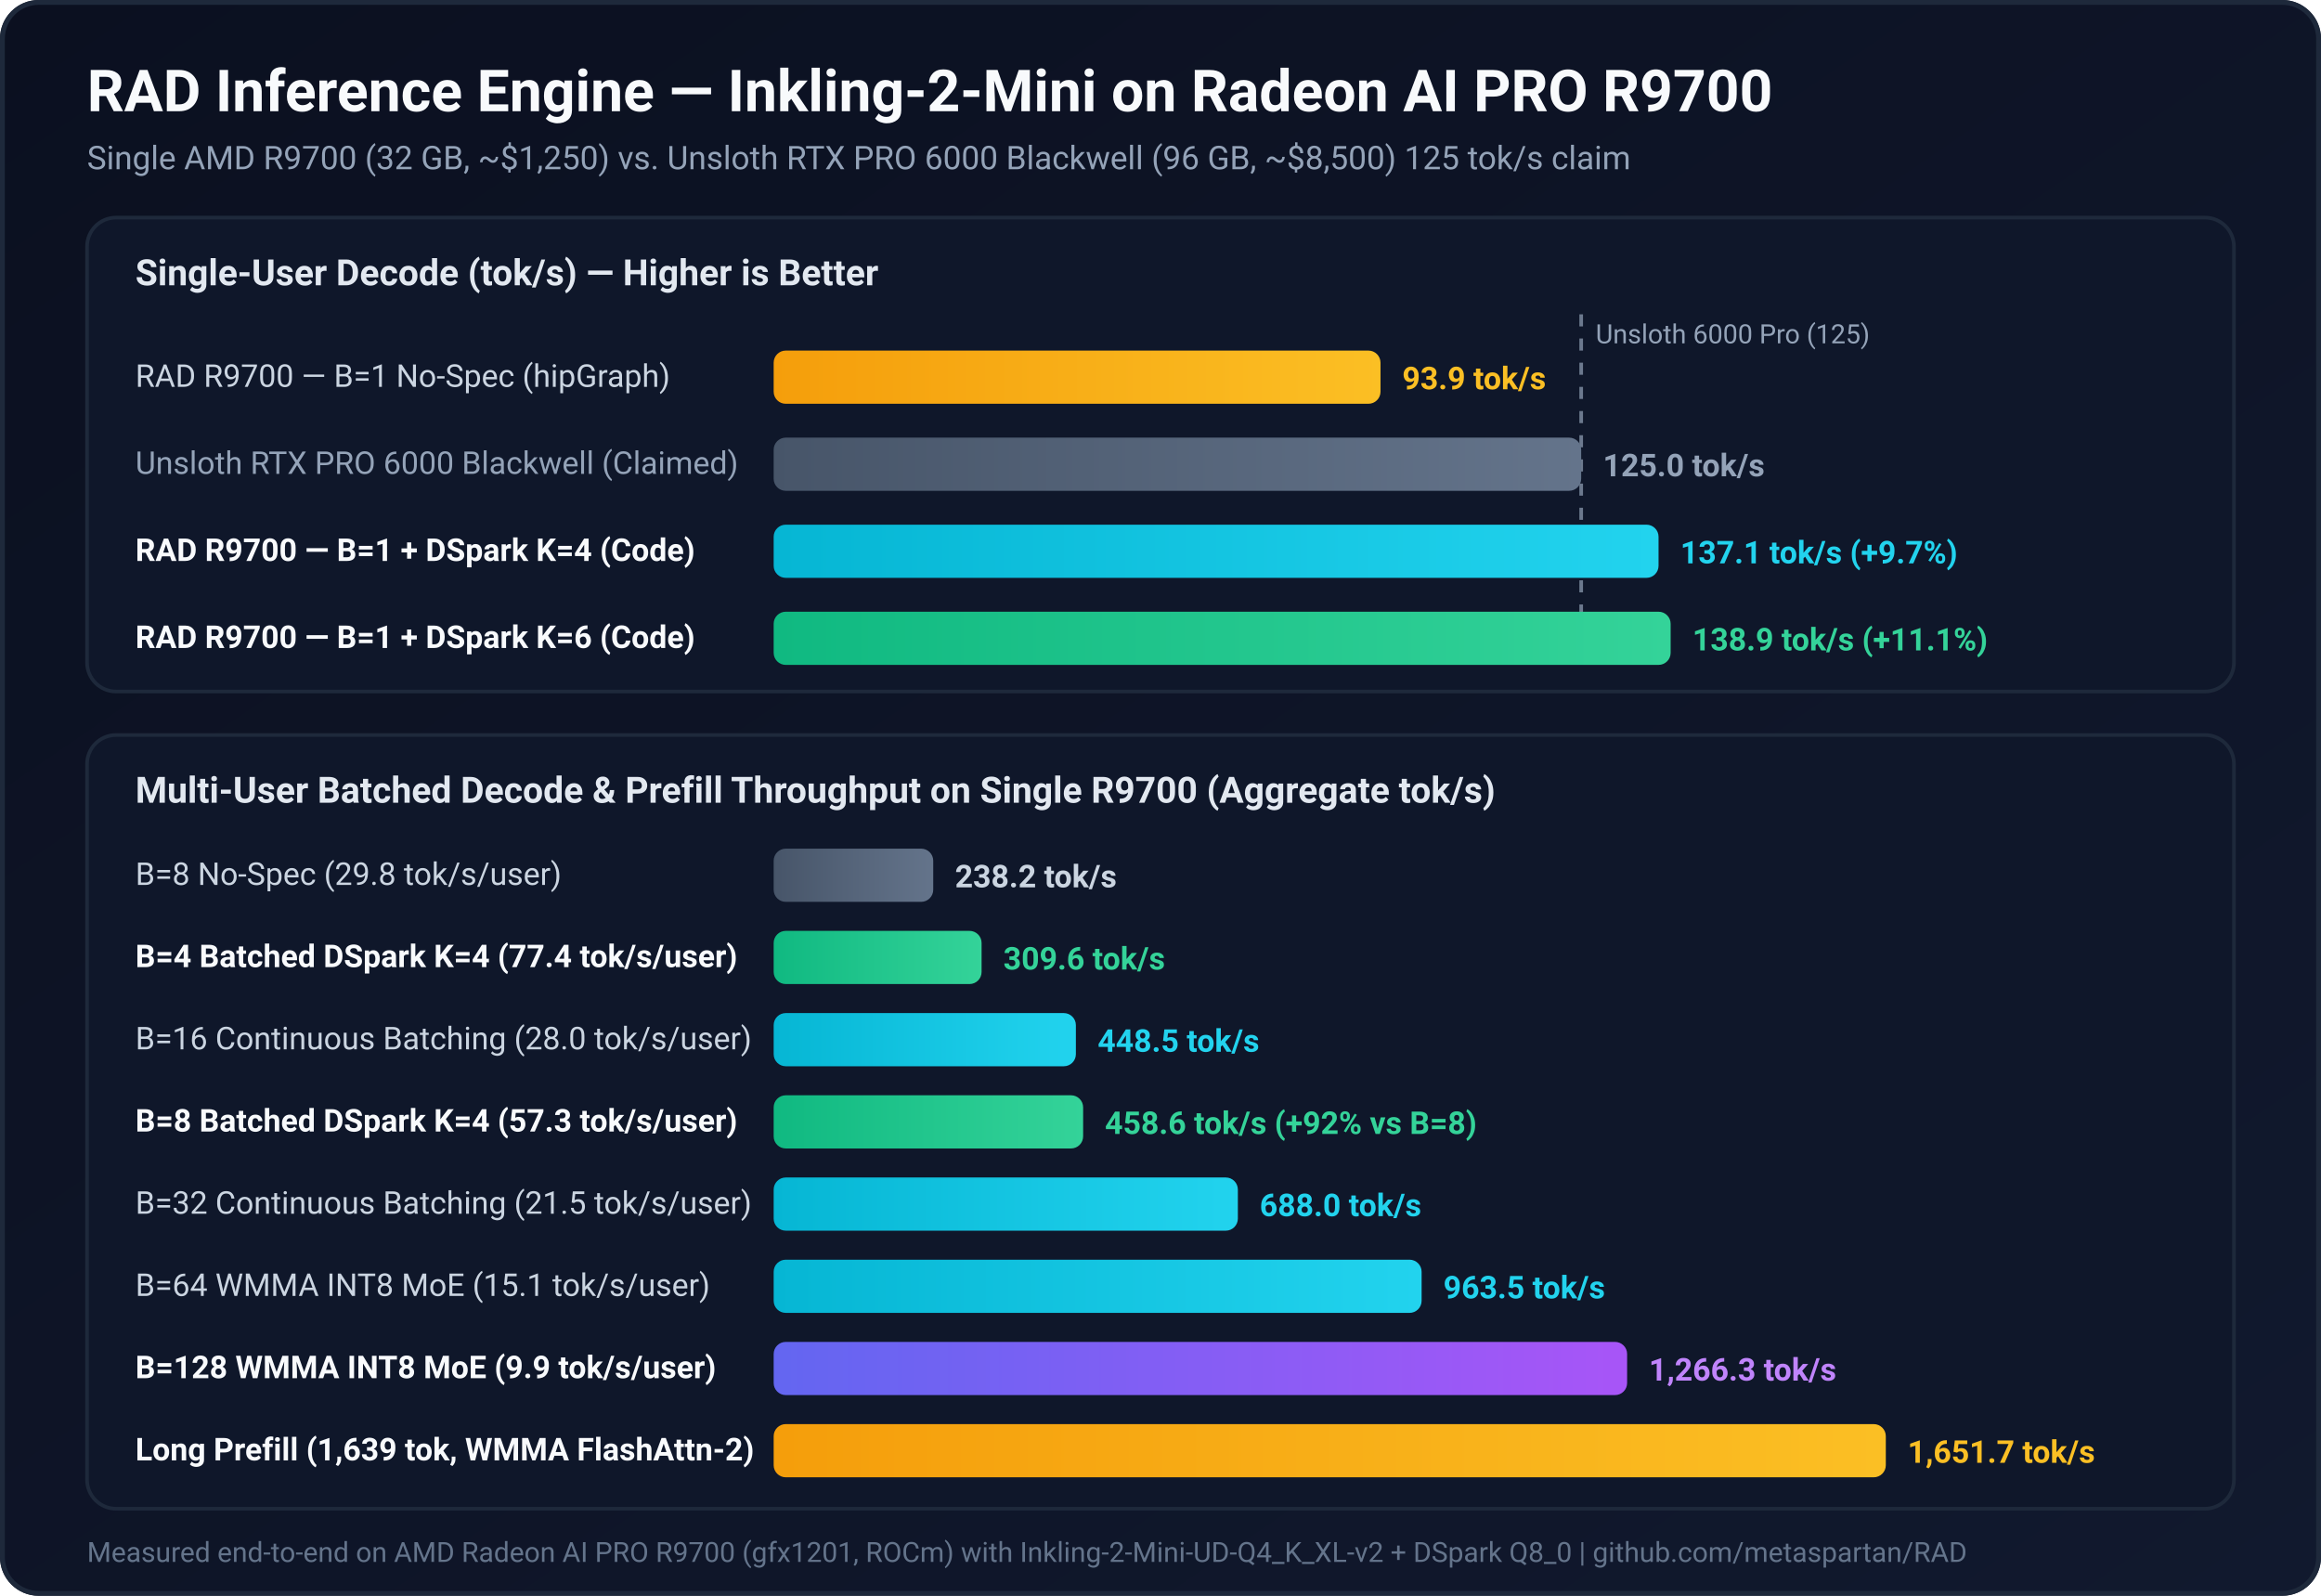
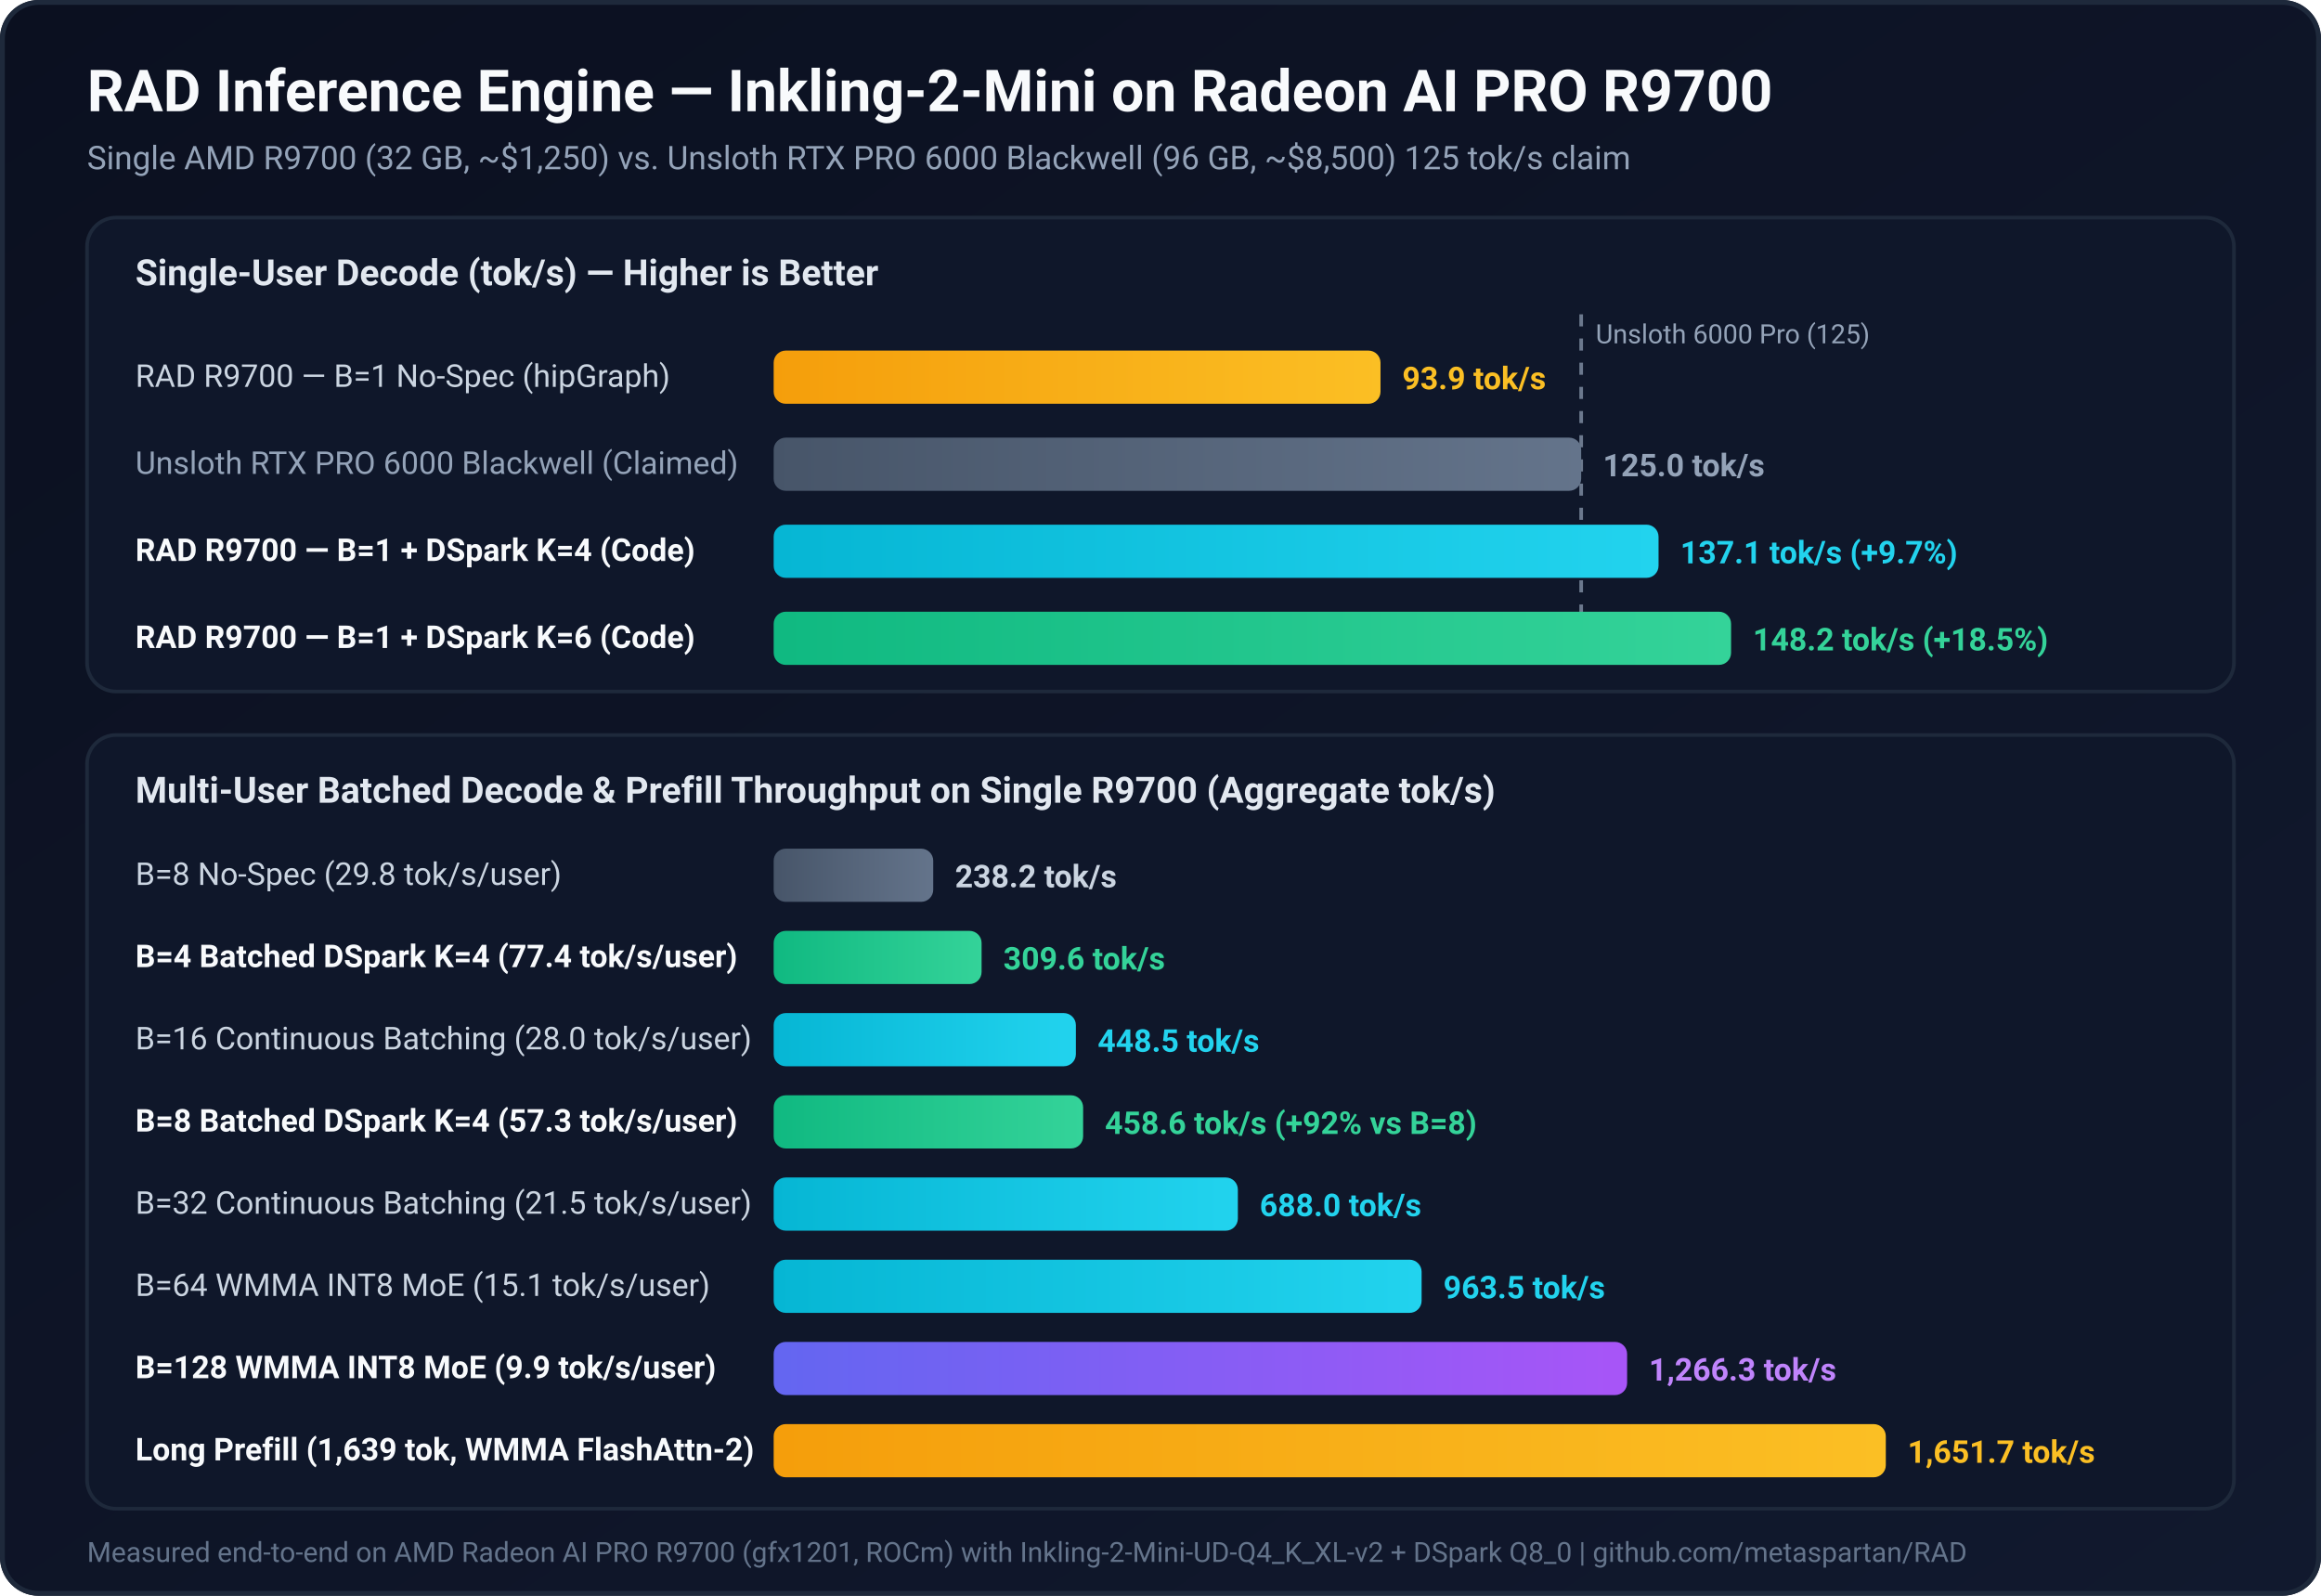
<svg xmlns="http://www.w3.org/2000/svg" viewBox="0 0 960 660" width="960" height="660">
  <defs>
    <linearGradient id="bg" x1="0" y1="0" x2="1" y2="1">
      <stop offset="0%" stop-color="#0b1020" />
      <stop offset="100%" stop-color="#11192e" />
    </linearGradient>
    <linearGradient id="cyanGrad" x1="0" y1="0" x2="1" y2="0">
      <stop offset="0%" stop-color="#06b6d4" />
      <stop offset="100%" stop-color="#22d3ee" />
    </linearGradient>
    <linearGradient id="greenGrad" x1="0" y1="0" x2="1" y2="0">
      <stop offset="0%" stop-color="#10b981" />
      <stop offset="100%" stop-color="#34d399" />
    </linearGradient>
    <linearGradient id="purpleGrad" x1="0" y1="0" x2="1" y2="0">
      <stop offset="0%" stop-color="#6366f1" />
      <stop offset="100%" stop-color="#a855f7" />
    </linearGradient>
    <linearGradient id="amberGrad" x1="0" y1="0" x2="1" y2="0">
      <stop offset="0%" stop-color="#f59e0b" />
      <stop offset="100%" stop-color="#fbbf24" />
    </linearGradient>
    <linearGradient id="grayGrad" x1="0" y1="0" x2="1" y2="0">
      <stop offset="0%" stop-color="#475569" />
      <stop offset="100%" stop-color="#64748b" />
    </linearGradient>
  </defs>
  <rect width="960" height="660" rx="16" fill="url(#bg)" />
  <rect x="1" y="1" width="958" height="658" rx="15" fill="none" stroke="#1e293b" stroke-width="2" />
  <text x="36" y="46" font-family="system-ui, -apple-system, Segoe UI, Roboto, sans-serif" font-size="24" font-weight="700" fill="#f8fafc">RAD Inference Engine — Inkling-2-Mini on Radeon AI PRO R9700</text>
  <text x="36" y="70" font-family="system-ui, -apple-system, Segoe UI, Roboto, sans-serif" font-size="13.5" fill="#94a3b8">Single AMD R9700 (32 GB, ~$1,250) vs. Unsloth RTX PRO 6000 Blackwell (96 GB, ~$8,500) 125 tok/s claim</text>
  <rect x="36" y="90" width="888" height="196" rx="12" fill="#0f172a" stroke="#1e293b" stroke-width="1.5" />
  <text x="56" y="118" font-family="system-ui, -apple-system, Segoe UI, Roboto, sans-serif" font-size="15" font-weight="700" fill="#e2e8f0">Single-User Decode (tok/s) — Higher is Better</text>
  <line x1="654" y1="130" x2="654" y2="270" stroke="#94a3b8" stroke-width="1.5" stroke-dasharray="5,5" opacity="0.7" />
  <text x="660" y="142" font-family="system-ui, -apple-system, Segoe UI, Roboto, sans-serif" font-size="11" fill="#94a3b8">Unsloth 6000 Pro (125)</text>
  <text x="56" y="160" font-family="system-ui, -apple-system, Segoe UI, Roboto, sans-serif" font-size="13" fill="#cbd5e1">RAD R9700 — B=1 No-Spec (hipGraph)</text>
  <rect x="320" y="145" width="251" height="22" rx="5" fill="url(#amberGrad)" />
  <text x="580" y="161" font-family="system-ui, -apple-system, Segoe UI, Roboto, sans-serif" font-size="13" font-weight="700" fill="#fbbf24">93.9 tok/s</text>
  <text x="56" y="196" font-family="system-ui, -apple-system, Segoe UI, Roboto, sans-serif" font-size="13" fill="#94a3b8">Unsloth RTX PRO 6000 Blackwell (Claimed)</text>
  <rect x="320" y="181" width="334" height="22" rx="5" fill="url(#grayGrad)" />
  <text x="663" y="197" font-family="system-ui, -apple-system, Segoe UI, Roboto, sans-serif" font-size="13" font-weight="700" fill="#94a3b8">125.0 tok/s</text>
  <text x="56" y="232" font-family="system-ui, -apple-system, Segoe UI, Roboto, sans-serif" font-size="13" fill="#f8fafc" font-weight="600">RAD R9700 — B=1 + DSpark K=4 (Code)</text>
  <rect x="320" y="217" width="366" height="22" rx="5" fill="url(#cyanGrad)" />
  <text x="695" y="233" font-family="system-ui, -apple-system, Segoe UI, Roboto, sans-serif" font-size="13" font-weight="700" fill="#22d3ee">137.1 tok/s (+9.7%)</text>
  <text x="56" y="268" font-family="system-ui, -apple-system, Segoe UI, Roboto, sans-serif" font-size="13" fill="#f8fafc" font-weight="600">RAD R9700 — B=1 + DSpark K=6 (Code)</text>
-   <rect x="320" y="253" width="371" height="22" rx="5" fill="url(#greenGrad)" />
-   <text x="700" y="269" font-family="system-ui, -apple-system, Segoe UI, Roboto, sans-serif" font-size="13" font-weight="700" fill="#34d399">138.9 tok/s (+11.1%)</text>
+   <rect x="320" y="253" width="396" height="22" rx="5" fill="url(#greenGrad)" />
+   <text x="725" y="269" font-family="system-ui, -apple-system, Segoe UI, Roboto, sans-serif" font-size="13" font-weight="700" fill="#34d399">148.2 tok/s (+18.5%)</text>
  <rect x="36" y="304" width="888" height="320" rx="12" fill="#0f172a" stroke="#1e293b" stroke-width="1.5" />
  <text x="56" y="332" font-family="system-ui, -apple-system, Segoe UI, Roboto, sans-serif" font-size="15" font-weight="700" fill="#e2e8f0">Multi-User Batched Decode &amp; Prefill Throughput on Single R9700 (Aggregate tok/s)</text>
  <text x="56" y="366" font-family="system-ui, -apple-system, Segoe UI, Roboto, sans-serif" font-size="13" fill="#cbd5e1">B=8 No-Spec (29.8 tok/s/user)</text>
  <rect x="320" y="351" width="66" height="22" rx="5" fill="url(#grayGrad)" />
  <text x="395" y="367" font-family="system-ui, -apple-system, Segoe UI, Roboto, sans-serif" font-size="13" font-weight="700" fill="#cbd5e1">238.2 tok/s</text>
  <text x="56" y="400" font-family="system-ui, -apple-system, Segoe UI, Roboto, sans-serif" font-size="13" fill="#f8fafc" font-weight="600">B=4 Batched DSpark K=4 (77.4 tok/s/user)</text>
  <rect x="320" y="385" width="86" height="22" rx="5" fill="url(#greenGrad)" />
  <text x="415" y="401" font-family="system-ui, -apple-system, Segoe UI, Roboto, sans-serif" font-size="13" font-weight="700" fill="#34d399">309.6 tok/s</text>
  <text x="56" y="434" font-family="system-ui, -apple-system, Segoe UI, Roboto, sans-serif" font-size="13" fill="#cbd5e1">B=16 Continuous Batching (28.0 tok/s/user)</text>
  <rect x="320" y="419" width="125" height="22" rx="5" fill="url(#cyanGrad)" />
  <text x="454" y="435" font-family="system-ui, -apple-system, Segoe UI, Roboto, sans-serif" font-size="13" font-weight="700" fill="#22d3ee">448.5 tok/s</text>
  <text x="56" y="468" font-family="system-ui, -apple-system, Segoe UI, Roboto, sans-serif" font-size="13" fill="#f8fafc" font-weight="600">B=8 Batched DSpark K=4 (57.3 tok/s/user)</text>
  <rect x="320" y="453" width="128" height="22" rx="5" fill="url(#greenGrad)" />
  <text x="457" y="469" font-family="system-ui, -apple-system, Segoe UI, Roboto, sans-serif" font-size="13" font-weight="700" fill="#34d399">458.6 tok/s (+92% vs B=8)</text>
  <text x="56" y="502" font-family="system-ui, -apple-system, Segoe UI, Roboto, sans-serif" font-size="13" fill="#cbd5e1">B=32 Continuous Batching (21.5 tok/s/user)</text>
  <rect x="320" y="487" width="192" height="22" rx="5" fill="url(#cyanGrad)" />
  <text x="521" y="503" font-family="system-ui, -apple-system, Segoe UI, Roboto, sans-serif" font-size="13" font-weight="700" fill="#22d3ee">688.0 tok/s</text>
  <text x="56" y="536" font-family="system-ui, -apple-system, Segoe UI, Roboto, sans-serif" font-size="13" fill="#cbd5e1">B=64 WMMA INT8 MoE (15.1 tok/s/user)</text>
  <rect x="320" y="521" width="268" height="22" rx="5" fill="url(#cyanGrad)" />
  <text x="597" y="537" font-family="system-ui, -apple-system, Segoe UI, Roboto, sans-serif" font-size="13" font-weight="700" fill="#22d3ee">963.5 tok/s</text>
  <text x="56" y="570" font-family="system-ui, -apple-system, Segoe UI, Roboto, sans-serif" font-size="13" fill="#f8fafc" font-weight="600">B=128 WMMA INT8 MoE (9.9 tok/s/user)</text>
  <rect x="320" y="555" width="353" height="22" rx="5" fill="url(#purpleGrad)" />
  <text x="682" y="571" font-family="system-ui, -apple-system, Segoe UI, Roboto, sans-serif" font-size="13" font-weight="700" fill="#c084fc">1,266.3 tok/s</text>
  <text x="56" y="604" font-family="system-ui, -apple-system, Segoe UI, Roboto, sans-serif" font-size="13" fill="#f8fafc" font-weight="600">Long Prefill (1,639 tok, WMMA FlashAttn-2)</text>
  <rect x="320" y="589" width="460" height="22" rx="5" fill="url(#amberGrad)" />
  <text x="789" y="605" font-family="system-ui, -apple-system, Segoe UI, Roboto, sans-serif" font-size="13" font-weight="700" fill="#fbbf24">1,651.7 tok/s</text>
  <text x="36" y="646" font-family="system-ui, -apple-system, Segoe UI, Roboto, sans-serif" font-size="11.5" fill="#64748b">Measured end-to-end on AMD Radeon AI PRO R9700 (gfx1201, ROCm) with Inkling-2-Mini-UD-Q4_K_XL-v2 + DSpark Q8_0 | github.com/metaspartan/RAD</text>
</svg>
